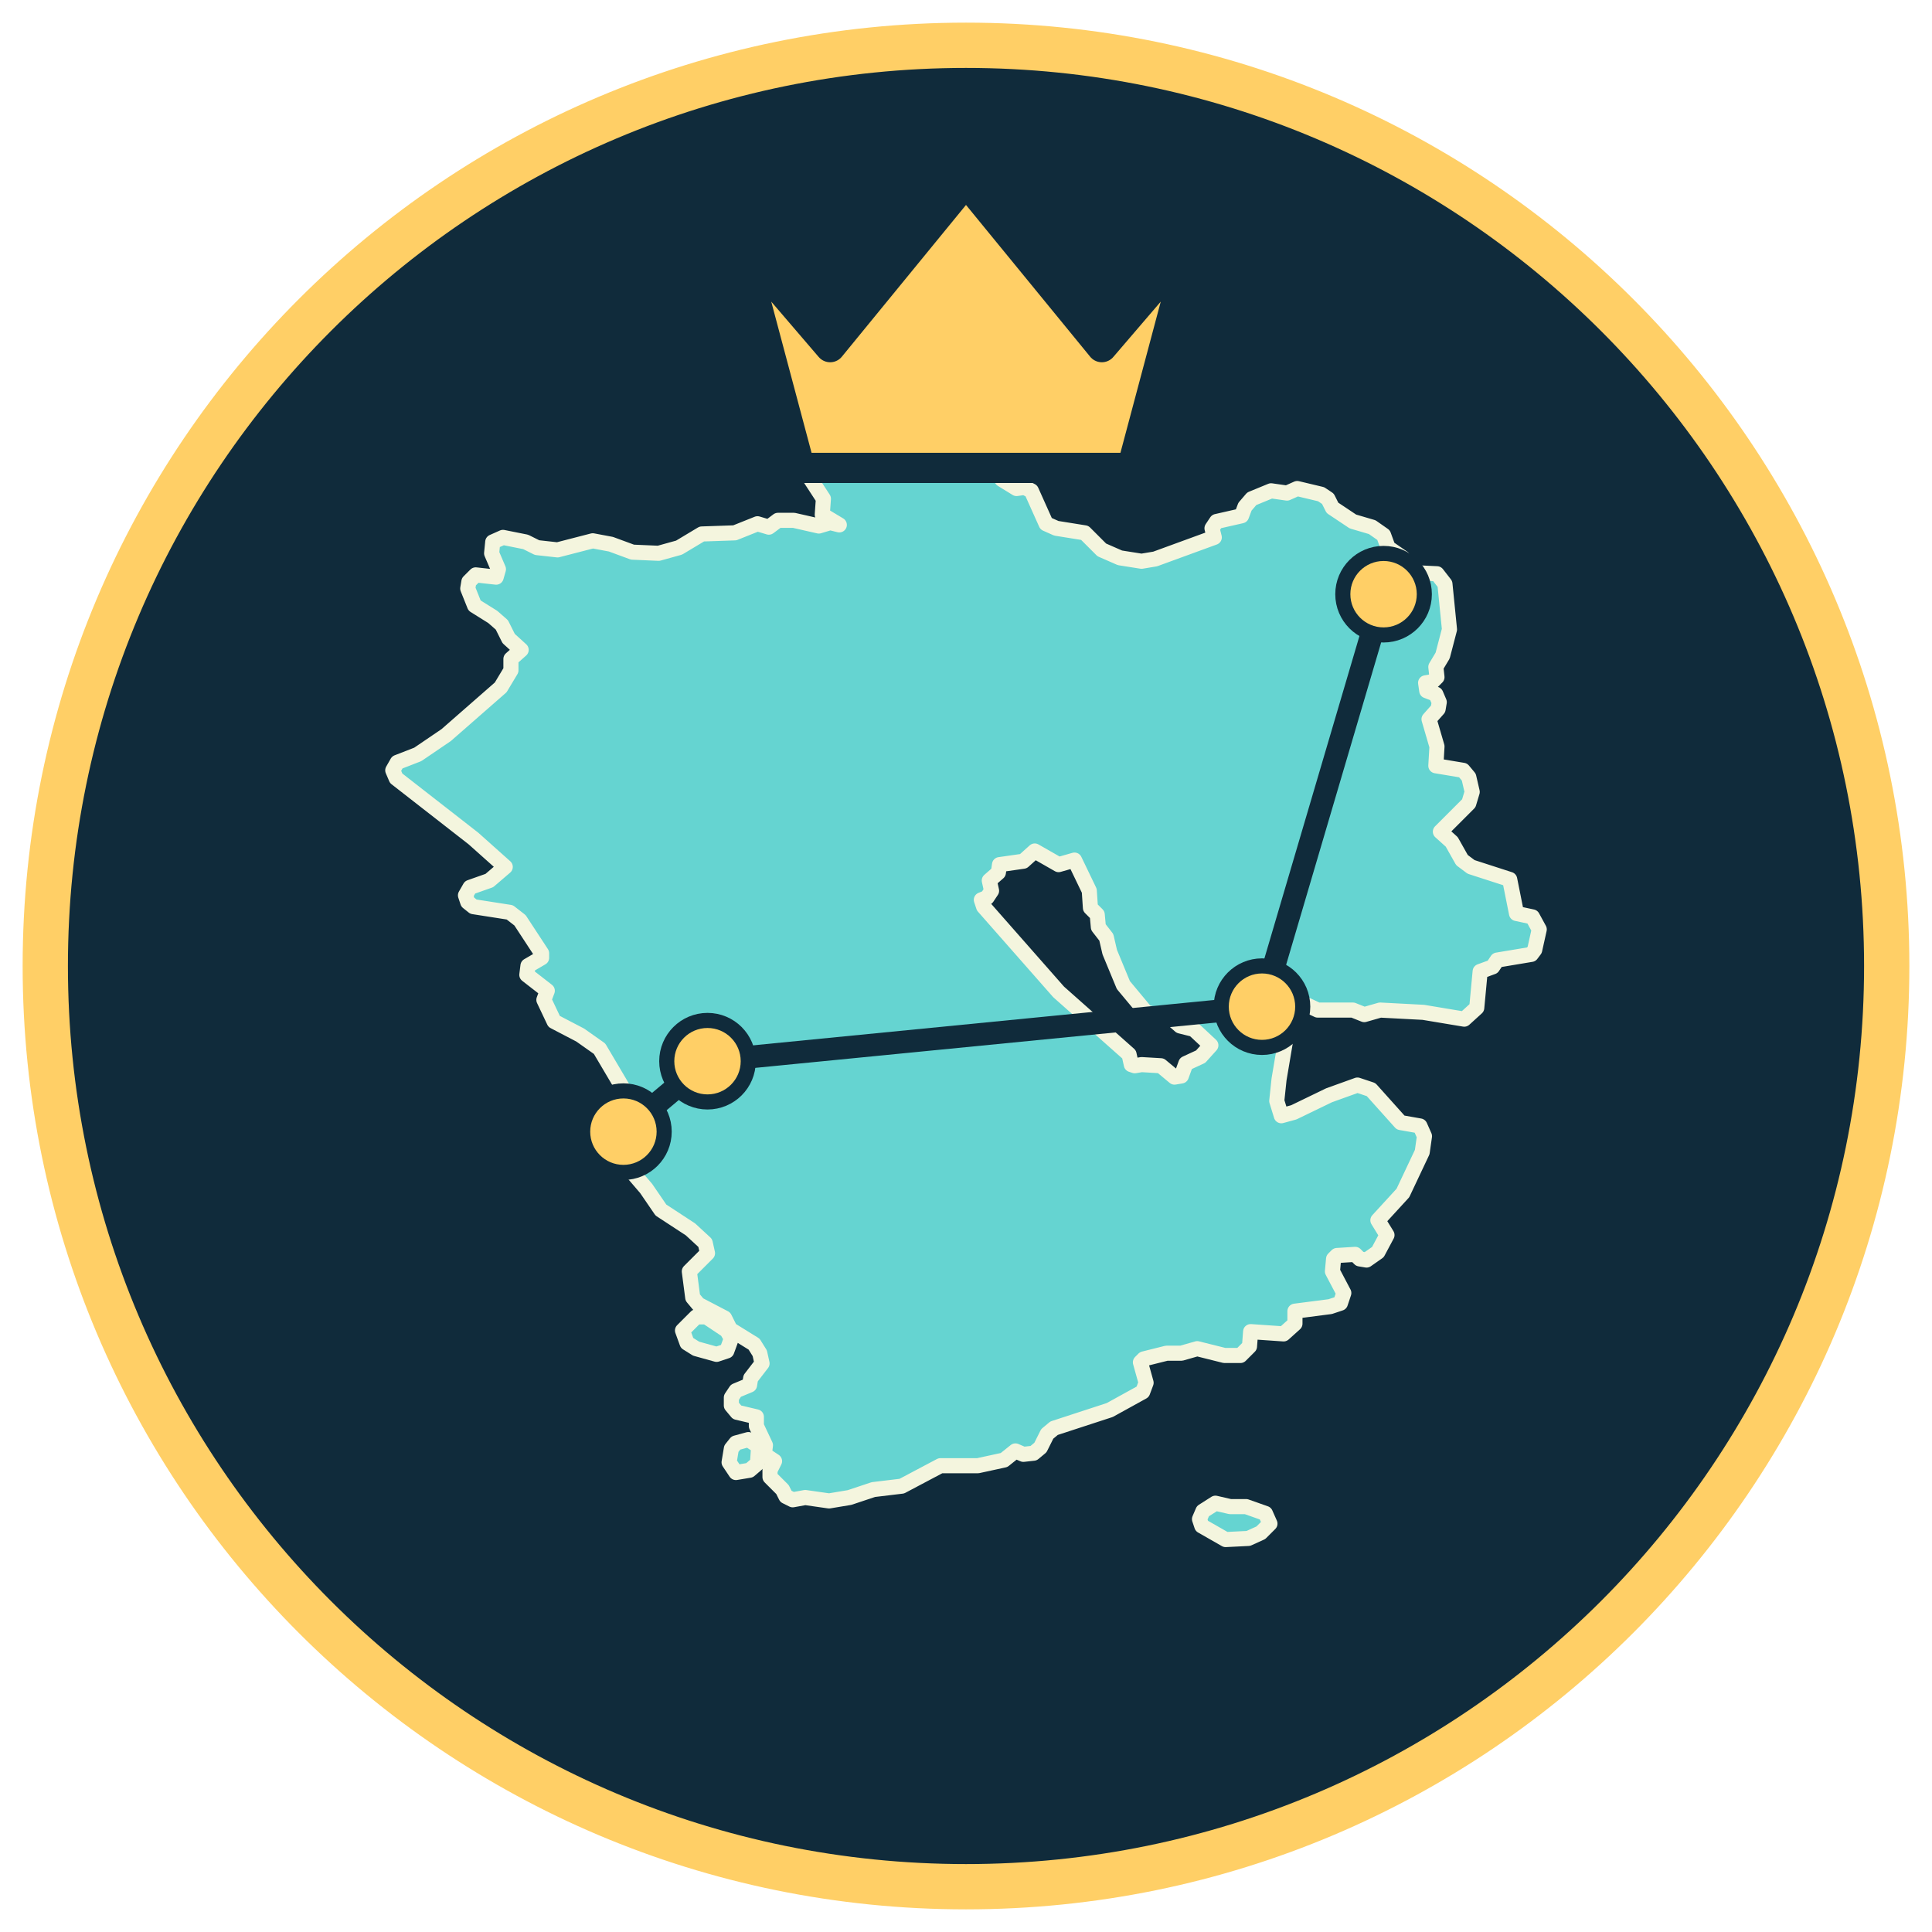
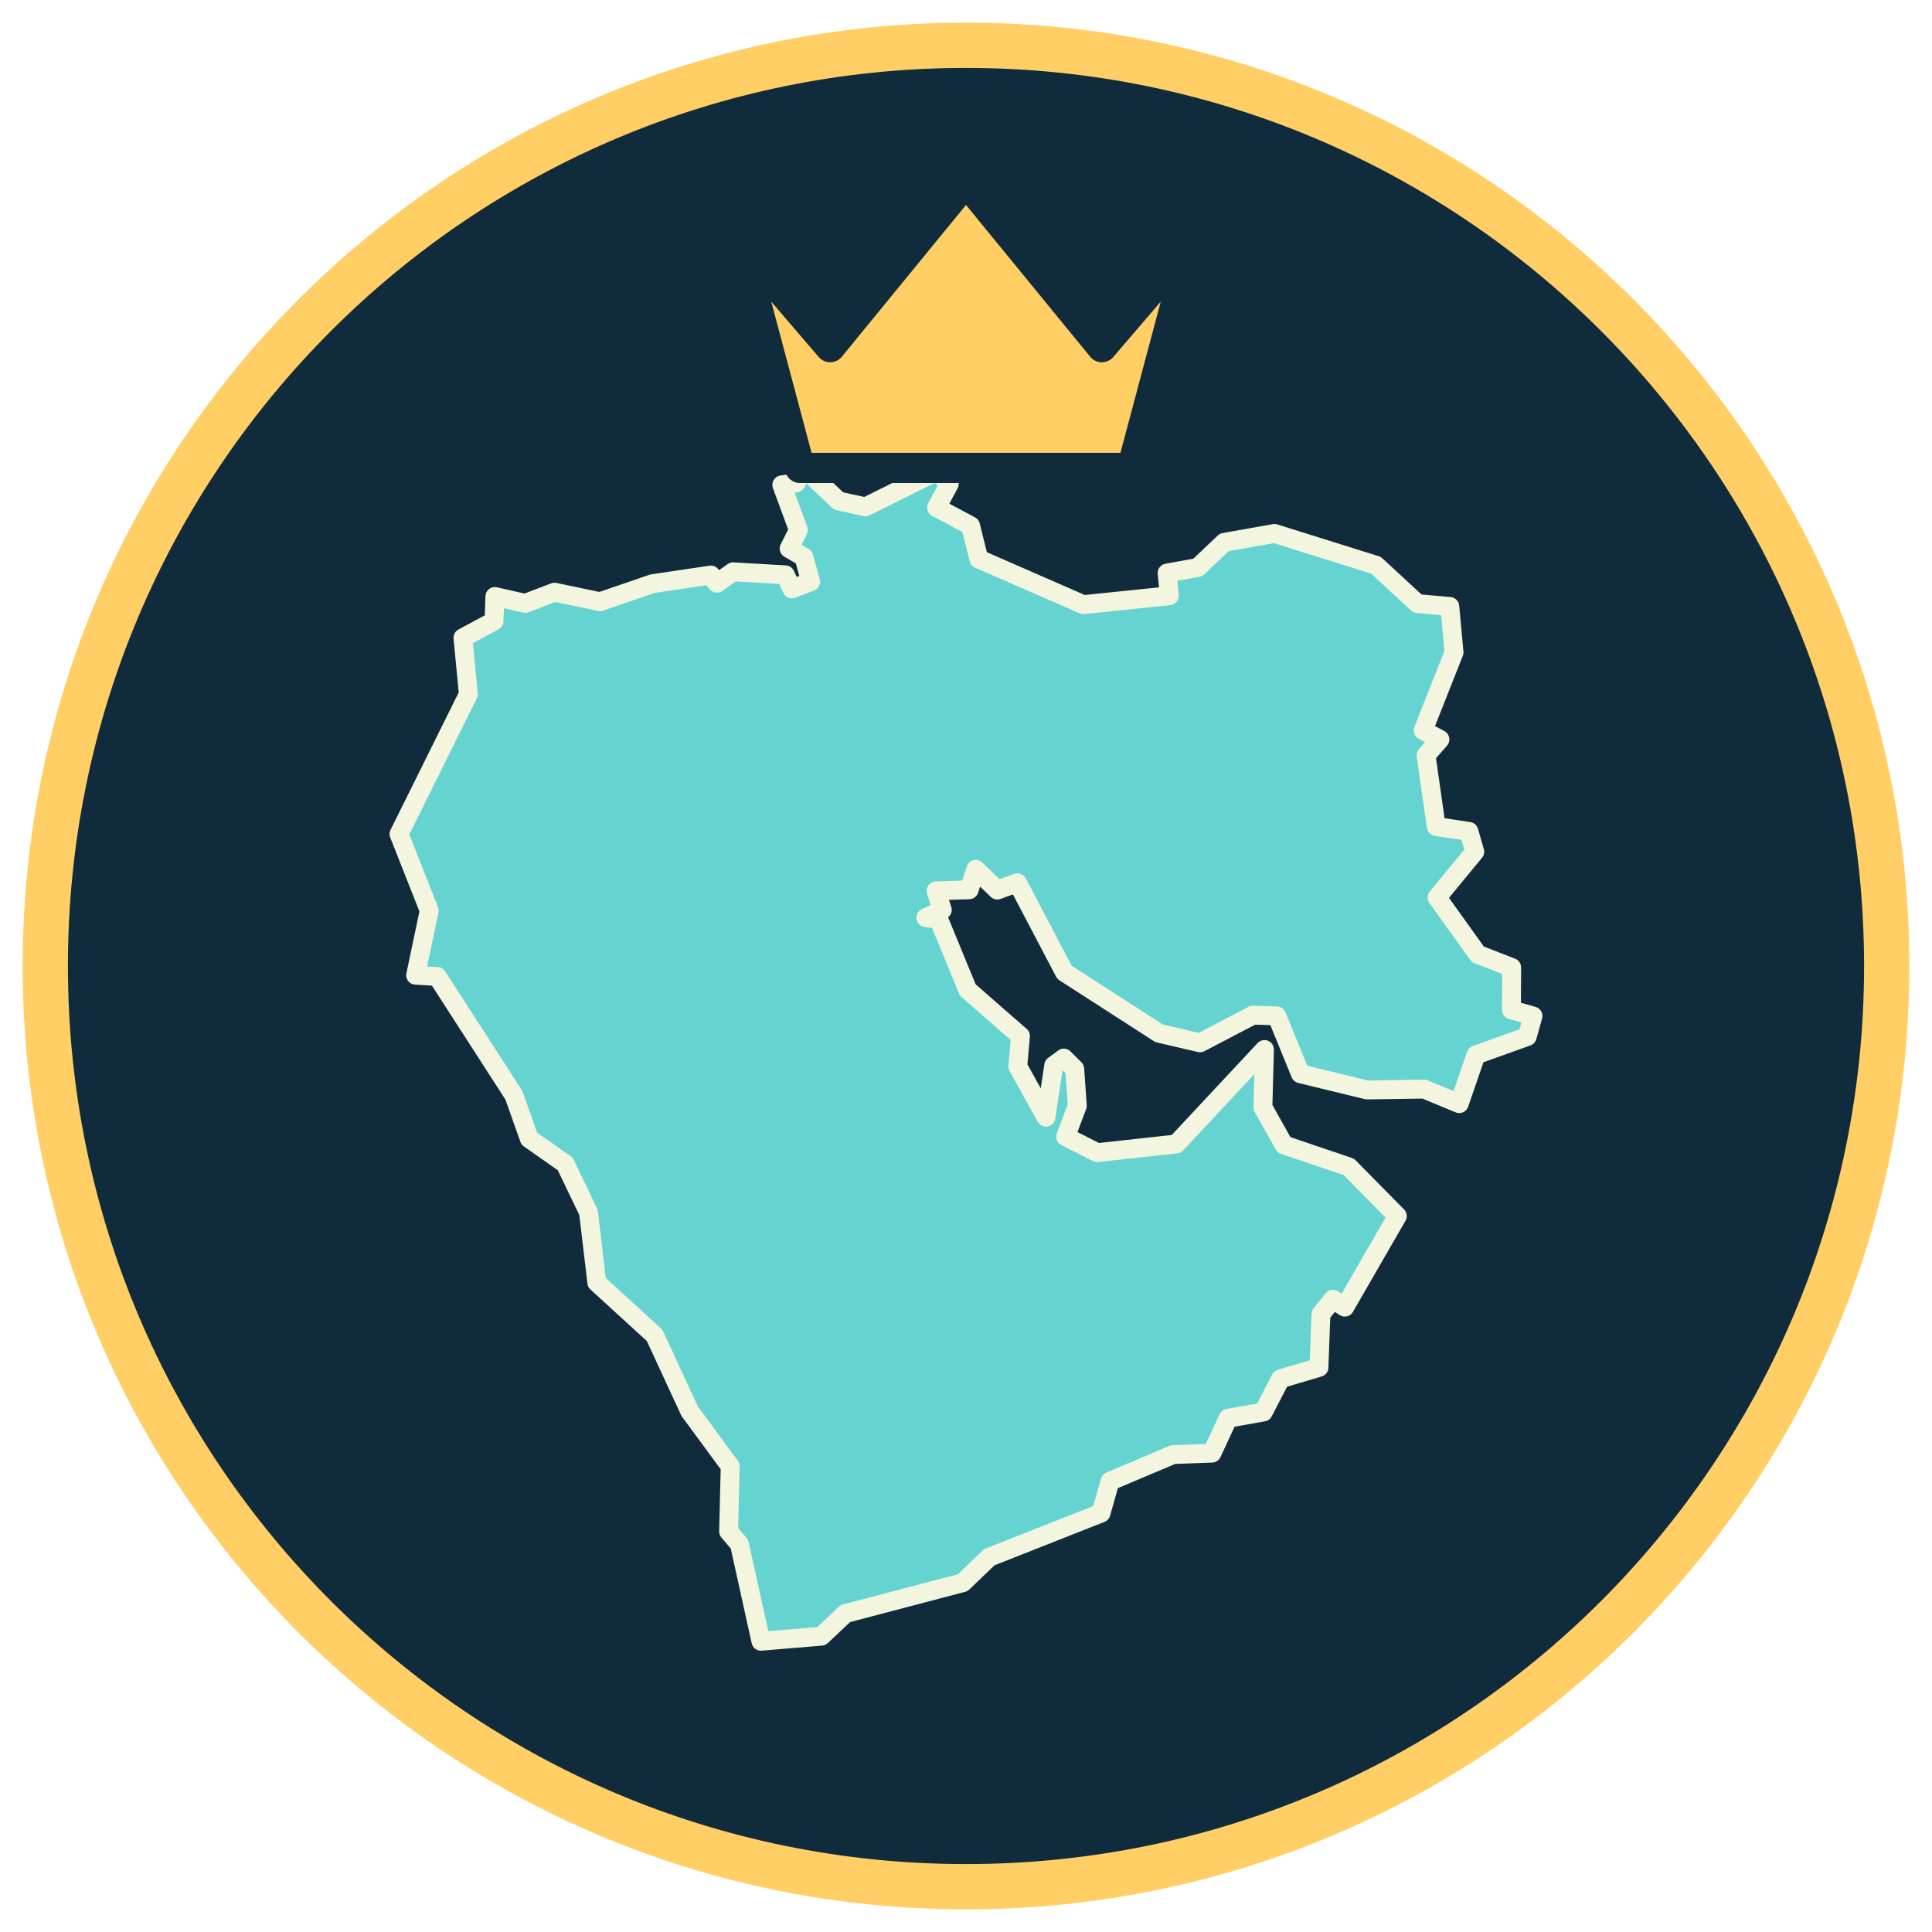
<svg xmlns="http://www.w3.org/2000/svg" width="256" height="256" viewBox="0 0 128 128">
  <circle cx="64" cy="64" r="61" fill="#102b3b" stroke="#ffcf66" stroke-width="3" />
-   <g transform="translate(27.0 14.75076) scale(0.07527976)">
-     <path d="M72,579L55,585L51,592L53,598L58,602L90,607L99,614L118,643L118,647L106,654L105,662L123,676L120,684L129,703L152,715L169,727L195,771L179,776L175,780L174,786L178,796L173,801L174,808L210,850L223,869L249,886L262,898L264,907L248,923L251,946L256,952L279,964L284,974L305,987L310,995L312,1004L302,1017L301,1023L289,1028L285,1034L285,1041L290,1047L307,1051L307,1059L315,1076L314,1084L323,1090L319,1098L319,1104L330,1115L333,1121L339,1124L350,1122L371,1125L389,1122L410,1115L435,1112L469,1094L502,1094L525,1089L535,1081L542,1084L551,1083L557,1078L563,1066L569,1061L618,1045L647,1029L650,1021L645,1003L648,1000L668,995L681,995L695,991L719,997L733,997L741,989L742,976L771,978L781,969L781,958L812,954L821,951L824,942L814,923L815,912L818,909L834,908L838,912L844,913L854,906L862,891L854,878L876,854L893,818L895,804L891,795L874,792L848,763L836,759L811,768L780,783L769,786L765,773L767,754L780,677L784,685L801,693L832,693L842,697L856,693L894,695L930,701L941,691L944,659L955,655L959,649L989,644L992,640L996,622L990,611L976,608L970,578L936,567L928,561L919,545L909,536L934,511L937,501L934,488L929,482L905,478L906,461L899,437L907,428L908,422L905,415L897,412L896,405L902,404L906,400L905,391L911,381L917,358L913,318L906,309L885,308L876,295L863,286L859,275L849,268L832,263L814,251L810,243L804,239L783,234L774,238L760,236L743,243L737,250L734,258L712,263L708,269L710,277L658,296L646,298L627,295L611,288L596,273L571,269L562,265L549,236L543,233L536,234L523,226L525,219L521,210L521,201L502,186L486,187L455,205L448,212L437,212L413,207L379,182L365,176L356,180L351,189L342,191L338,200L366,243L365,257L380,266L372,264L362,267L340,262L326,262L318,268L308,265L288,273L259,274L239,286L221,291L198,290L179,283L163,280L132,288L114,286L104,281L84,277L75,281L74,291L80,305L78,312L60,310L54,316L53,322L59,337L75,347L83,354L89,366L100,376L91,384L91,394L82,409L34,451L9,468L-9,475L-13,482L-10,489L58,542L86,567L72,579ZM521,565L542,562L552,553L573,565L587,561L600,588L601,603L607,609L608,620L615,629L618,642L630,671L650,695L672,700L680,707L692,710L707,724L698,734L685,740L681,751L675,752L663,742L646,741L640,742L637,741L635,732L573,677L507,602L505,596L510,594L514,588L512,579L520,572L521,565Z" fill="#65d4d1" stroke="#f4f5de" stroke-width="13.284" stroke-linejoin="round" stroke-linecap="round" />
-     <path d="M700,1134L697,1141L699,1147L720,1159L740,1158L751,1153L759,1145L755,1136L738,1130L724,1130L711,1127L700,1134Z" fill="#65d4d1" stroke="#f4f5de" stroke-width="13.284" stroke-linejoin="round" stroke-linecap="round" />
-     <path d="M283,1091L289,1100L301,1098L308,1092L309,1077L300,1071L289,1074L285,1079L283,1091Z" fill="#65d4d1" stroke="#f4f5de" stroke-width="13.284" stroke-linejoin="round" stroke-linecap="round" />
-     <path d="M254,963L242,975L246,986L254,991L272,996L281,993L285,982L281,975L263,963L254,963Z" fill="#65d4d1" stroke="#f4f5de" stroke-width="13.284" stroke-linejoin="round" stroke-linecap="round" />
-   </g>
-   <path d="M91.665,39.367 L83.61,66.694" fill="none" stroke="#102b3b" stroke-width="1.5" stroke-linejoin="round" stroke-linecap="round" />
-   <path d="M83.61,66.694 L46.874,70.307" fill="none" stroke="#102b3b" stroke-width="1.5" stroke-linejoin="round" stroke-linecap="round" />
-   <path d="M46.874,70.307 L41.303,74.975" fill="none" stroke="#102b3b" stroke-width="1.5" stroke-linejoin="round" stroke-linecap="round" />
-   <circle cx="91.665" cy="39.367" r="2.7" fill="#ffcf66" stroke="#102b3b" stroke-width="1" />
-   <circle cx="83.61" cy="66.694" r="2.7" fill="#ffcf66" stroke="#102b3b" stroke-width="1" />
-   <circle cx="46.874" cy="70.307" r="2.7" fill="#ffcf66" stroke="#102b3b" stroke-width="1" />
-   <circle cx="41.303" cy="74.975" r="2.7" fill="#ffcf66" stroke="#102b3b" stroke-width="1" />
+   <path d="M72.946,100.247 L65.544,103.170 L63.785,104.858 L56.013,106.901 L54.416,108.402 L50.413,108.738 L48.990,102.306 L48.271,101.461 L48.377,97.142 L45.690,93.492 L43.370,88.473 L39.542,84.974 L38.990,80.327 L37.447,77.111 L35.069,75.446 L34.052,72.576 L28.971,64.697 L27.537,64.611 L28.437,60.331 L26.435,55.255 L31.029,45.994 L30.672,42.255 L32.730,41.150 L32.786,39.518 L34.794,39.975 L36.743,39.233 L39.750,39.865 L43.232,38.670 L47.096,38.097 L47.500,38.639 L48.572,37.883 L52.031,38.084 L52.463,39.014 L53.710,38.542 L53.258,36.911 L52.281,36.343 L52.897,35.119 L51.795,32.123 L52.740,31.995 L53.251,31.000 L55.555,33.189 L57.337,33.583 L62.049,31.243 L62.891,32.061 L62.051,33.627 L64.302,34.828 L64.850,37.034 L71.770,40.058 L77.470,39.472 L77.325,37.964 L79.352,37.600 L81.111,35.932 L84.438,35.342 L91.160,37.447 L93.914,39.991 L96.053,40.179 L96.334,43.219 L94.288,48.393 L95.400,48.987 L94.480,50.042 L95.152,54.759 L97.319,55.083 L97.708,56.430 L95.210,59.459 L97.911,63.227 L100.152,64.097 L100.139,66.906 L101.565,67.311 L101.184,68.674 L97.789,69.891 L96.679,73.119 L94.351,72.157 L90.571,72.214 L86.154,71.139 L84.588,67.302 L83.014,67.257 L79.506,69.090 L76.787,68.456 L70.523,64.419 L67.407,58.483 L66.073,58.970 L64.646,57.598 L64.208,58.951 L62.015,59.021 L62.430,60.281 L61.344,60.796 L62.193,60.904 L64.117,65.588 L67.609,68.637 L67.431,70.651 L69.298,74.017 L69.811,70.593 L70.480,70.100 L71.205,70.821 L71.375,73.260 L70.603,75.306 L72.690,76.367 L77.929,75.792 L83.775,69.532 L83.671,73.359 L85.064,75.852 L89.363,77.308 L92.577,80.566 L89.095,86.602 L88.309,86.078 L87.515,87.070 L87.385,90.594 L84.841,91.350 L83.699,93.549 L81.364,93.965 L80.293,96.274 L77.723,96.370 L73.542,98.134 L72.946,100.247 Z" fill="#65d4d1" stroke="#f4f5de" stroke-width="1.25" stroke-linejoin="round" stroke-linecap="round" />
  <g transform="translate(64 21)">
    <path d="M-15,-5 L-9,2 L0,-9 L9,2 L15,-5 L11,10 H-11 Z" fill="#ffcf66" stroke="#102b3b" stroke-width="2" stroke-linejoin="round" stroke-linecap="round" />
  </g>
</svg>
